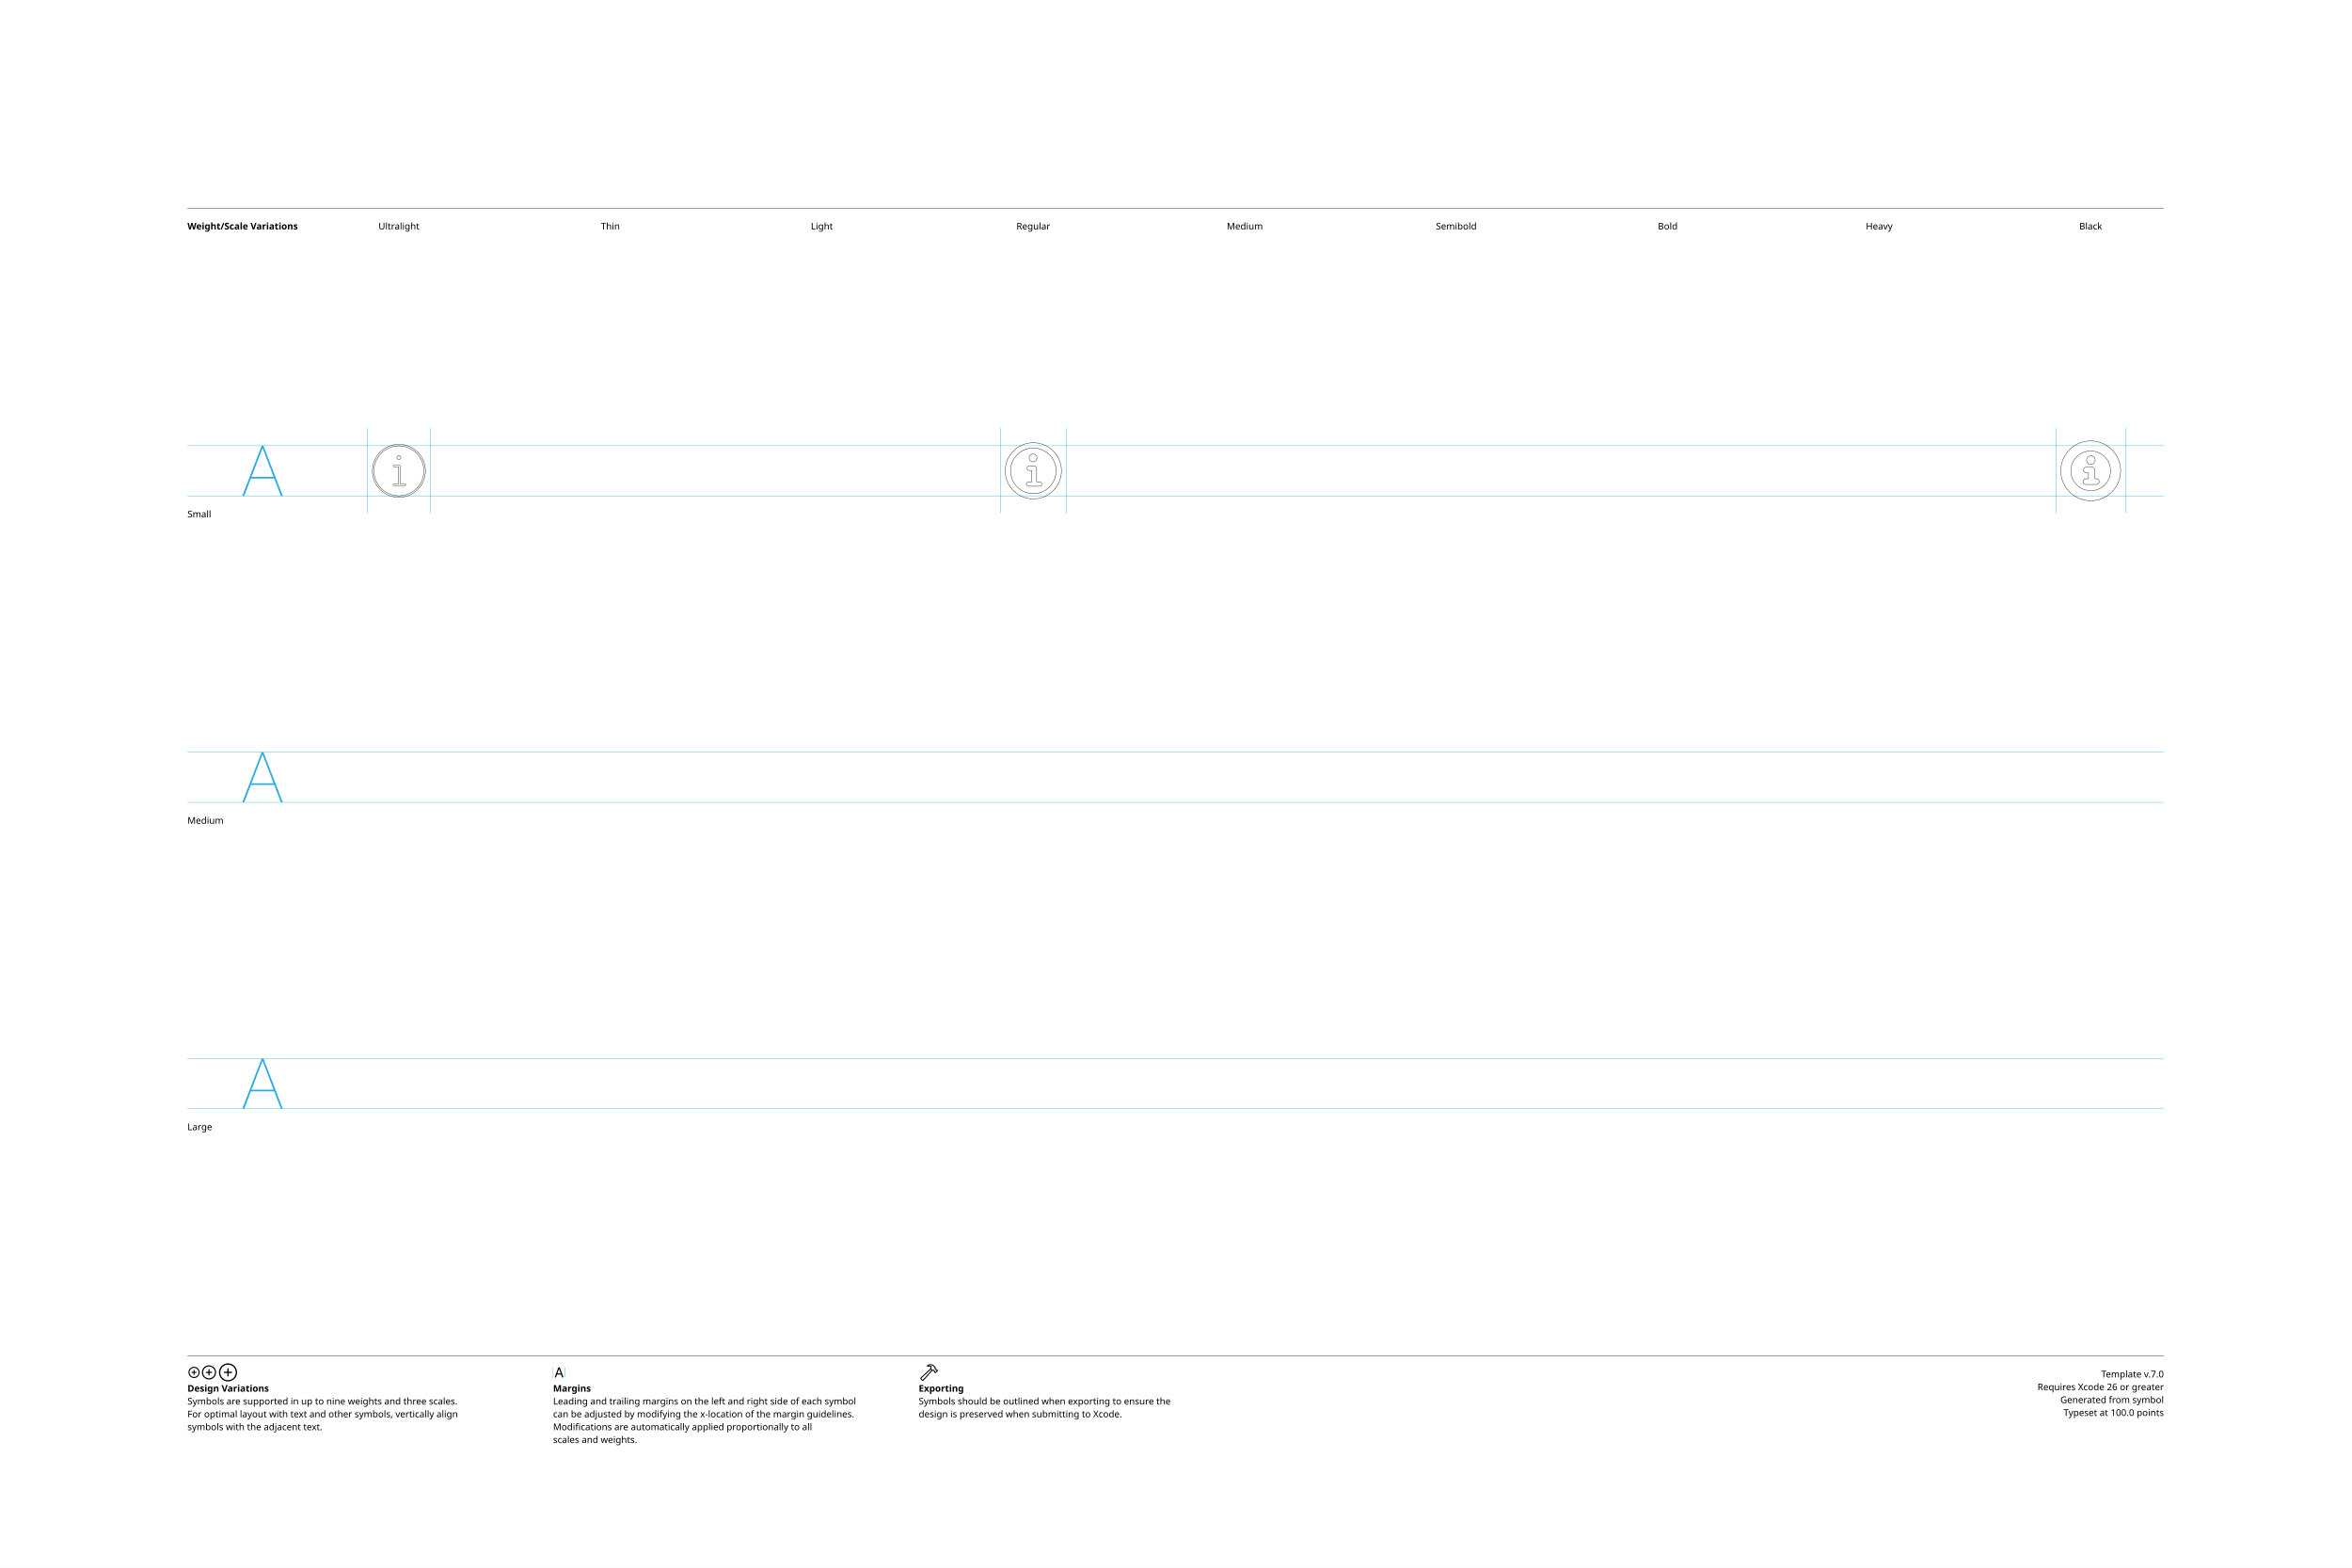
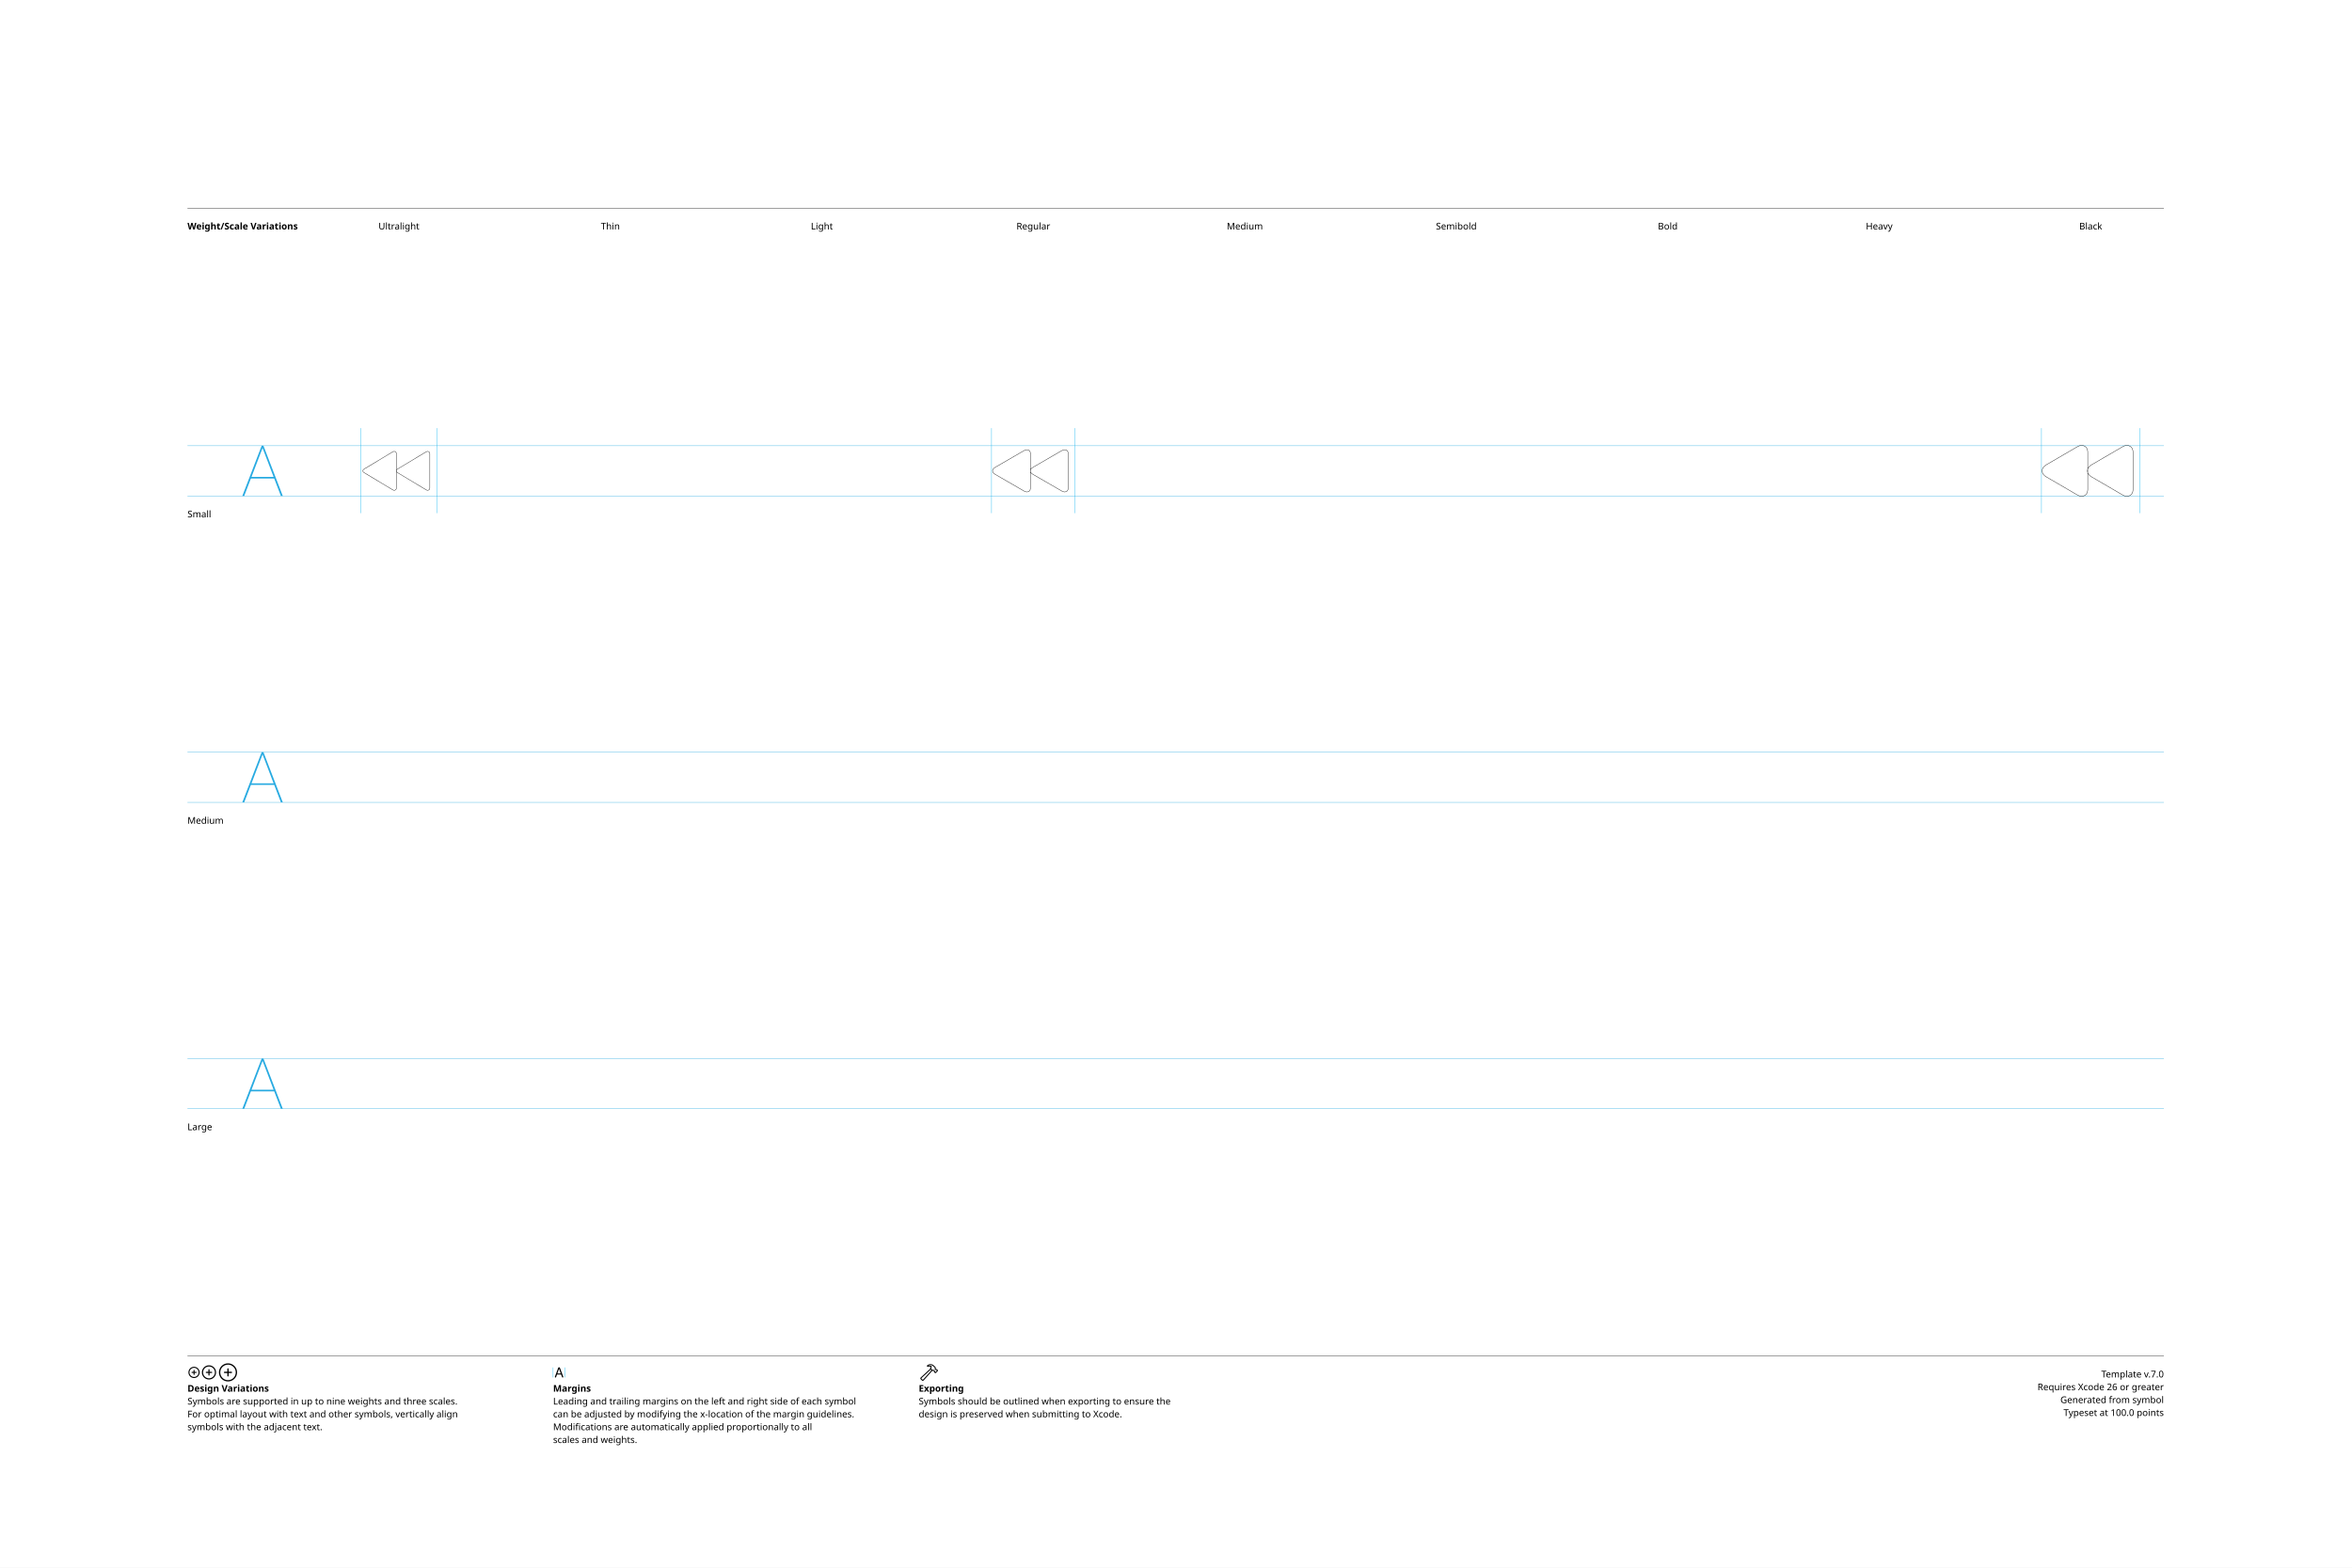
<svg xmlns="http://www.w3.org/2000/svg" version="1.1" viewBox="0 0 3300 2200">
-   <style>.defaults {-sfsymbols-variable-value-mode:draw;-sfsymbols-draw-reverses-motion-groups:true}
+   <style>.defaults {-sfsymbols-wiggle-style:linear;-sfsymbols-wiggle-angle:180;-sfsymbols-variable-value-mode:color;-sfsymbols-draw-reverses-motion-groups:true}

- .monochrome-0 {-sfsymbols-variable-draw:0 1;-sfsymbols-motion-group:1;-sfsymbols-layer-tags:_enclosure.stroke circle info.circle}
- .monochrome-1 {-sfsymbols-motion-group:0;-sfsymbols-always-pulses:true;-sfsymbols-layer-tags:info.circle}
+ .monochrome-0 {-sfsymbols-motion-group:0;-sfsymbols-layer-tags:backward.fill}

- .multicolor-0:systemBlueColor {-sfsymbols-variable-draw:0 1;-sfsymbols-motion-group:1;-sfsymbols-layer-tags:_enclosure.stroke circle info.circle}
- .multicolor-1:systemBlueColor {-sfsymbols-motion-group:0;-sfsymbols-always-pulses:true;-sfsymbols-layer-tags:info.circle}
+ .multicolor-0:tintColor {-sfsymbols-motion-group:0;-sfsymbols-layer-tags:backward.fill}

- .hierarchical-0:secondary {-sfsymbols-variable-draw:0 1;-sfsymbols-motion-group:1;-sfsymbols-layer-tags:_enclosure.stroke circle info.circle}
- .hierarchical-1:primary {-sfsymbols-motion-group:0;-sfsymbols-always-pulses:true;-sfsymbols-layer-tags:info.circle}
+ .hierarchical-0:primary {-sfsymbols-motion-group:0;-sfsymbols-layer-tags:backward.fill}

.SFSymbolsPreviewWireframe {fill:none;opacity:1.0;stroke:black;stroke-width:0.5}
</style>
  <g id="Notes">
    <rect height="2200" id="artboard" style="fill:white;opacity:1" width="3300" x="0" y="0" />
    <line style="fill:none;stroke:black;opacity:1;stroke-width:0.5;" x1="263" x2="3036" y1="292" y2="292" />
    <text style="stroke:none;fill:black;font-family:sans-serif;font-size:13;font-weight:bold;" transform="matrix(1 0 0 1 263 322)">Weight/Scale Variations</text>
    <text style="stroke:none;fill:black;font-family:sans-serif;font-size:13;text-anchor:middle;" transform="matrix(1 0 0 1 559.711 322)">Ultralight</text>
    <text style="stroke:none;fill:black;font-family:sans-serif;font-size:13;text-anchor:middle;" transform="matrix(1 0 0 1 856.422 322)">Thin</text>
    <text style="stroke:none;fill:black;font-family:sans-serif;font-size:13;text-anchor:middle;" transform="matrix(1 0 0 1 1153.13 322)">Light</text>
    <text style="stroke:none;fill:black;font-family:sans-serif;font-size:13;text-anchor:middle;" transform="matrix(1 0 0 1 1449.84 322)">Regular</text>
    <text style="stroke:none;fill:black;font-family:sans-serif;font-size:13;text-anchor:middle;" transform="matrix(1 0 0 1 1746.56 322)">Medium</text>
    <text style="stroke:none;fill:black;font-family:sans-serif;font-size:13;text-anchor:middle;" transform="matrix(1 0 0 1 2043.27 322)">Semibold</text>
    <text style="stroke:none;fill:black;font-family:sans-serif;font-size:13;text-anchor:middle;" transform="matrix(1 0 0 1 2339.98 322)">Bold</text>
    <text style="stroke:none;fill:black;font-family:sans-serif;font-size:13;text-anchor:middle;" transform="matrix(1 0 0 1 2636.69 322)">Heavy</text>
    <text style="stroke:none;fill:black;font-family:sans-serif;font-size:13;text-anchor:middle;" transform="matrix(1 0 0 1 2933.4 322)">Black</text>
    <line style="fill:none;stroke:black;opacity:1;stroke-width:0.5;" x1="263" x2="3036" y1="1903" y2="1903" />
    <g transform="matrix(0.2 0 0 0.2 263 1933)">
      <path d="m46.24 4.15c21.777 0 39.453-17.627 39.453-39.404s-17.676-39.404-39.453-39.404c-21.729 0-39.404 17.627-39.404 39.404s17.676 39.404 39.404 39.404Zm0-7.422c-17.676 0-31.934-14.307-31.934-31.982s14.258-31.982 31.934-31.982 31.982 14.307 31.982 31.982-14.307 31.982-31.982 31.982Zm3.613-17.773v-28.467c0-2.246-1.465-3.76-3.711-3.76-2.148 0-3.613 1.514-3.613 3.76v28.467c0 2.197 1.465 3.711 3.613 3.711 2.246 0 3.711-1.514 3.711-3.711Zm-17.822-10.596h28.418c2.197 0 3.711-1.465 3.711-3.613 0-2.197-1.514-3.711-3.711-3.711h-28.418c-2.246 0-3.76 1.514-3.76 3.711 0 2.148 1.514 3.613 3.76 3.613Z" />
    </g>
    <g transform="matrix(0.2 0 0 0.2 281.506 1933)">
      <path d="m58.545 14.551c27.49 0 49.805-22.314 49.805-49.805s-22.314-49.805-49.805-49.805-49.805 22.314-49.805 49.805 22.314 49.805 49.805 49.805Zm0-8.301c-22.949 0-41.504-18.555-41.504-41.504s18.555-41.504 41.504-41.504 41.504 18.555 41.504 41.504-18.555 41.504-41.504 41.504Zm4.053-23.096v-36.914c0-2.49-1.709-4.199-4.15-4.199-2.393 0-4.053 1.709-4.053 4.199v36.914c0 2.441 1.66 4.15 4.053 4.15 2.441 0 4.15-1.66 4.15-4.15Zm-22.559-14.404h36.963c2.441 0 4.15-1.611 4.15-4.004 0-2.441-1.709-4.15-4.15-4.15h-36.963c-2.49 0-4.15 1.709-4.15 4.15 0 2.393 1.66 4.004 4.15 4.004Z" />
    </g>
    <g transform="matrix(0.2 0 0 0.2 304.924 1933)">
      <path d="m74.853 28.32c35.107 0 63.623-28.467 63.623-63.574s-28.516-63.623-63.623-63.623-63.574 28.516-63.574 63.623 28.467 63.574 63.574 63.574Zm0-9.082c-30.127 0-54.492-24.365-54.492-54.492s24.365-54.492 54.492-54.492 54.492 24.365 54.492 54.492-24.365 54.492-54.492 54.492Zm4.443-30.322v-48.486c0-2.734-1.855-4.639-4.541-4.639-2.588 0-4.443 1.904-4.443 4.639v48.486c0 2.686 1.855 4.59 4.443 4.59 2.686 0 4.541-1.855 4.541-4.59Zm-28.711-19.775h48.486c2.686 0 4.59-1.807 4.59-4.395 0-2.734-1.855-4.59-4.59-4.59h-48.486c-2.734 0-4.59 1.855-4.59 4.59 0 2.588 1.855 4.395 4.59 4.395Z" />
    </g>
    <text style="stroke:none;fill:black;font-family:sans-serif;font-size:13;font-weight:bold;" transform="matrix(1 0 0 1 263 1953)">Design Variations</text>
    <text style="stroke:none;fill:black;font-family:sans-serif;font-size:13;" transform="matrix(1 0 0 1 263 1971)">Symbols are supported in up to nine weights and three scales.</text>
    <text style="stroke:none;fill:black;font-family:sans-serif;font-size:13;" transform="matrix(1 0 0 1 263 1989)">For optimal layout with text and other symbols, vertically align</text>
    <text style="stroke:none;fill:black;font-family:sans-serif;font-size:13;" transform="matrix(1 0 0 1 263 2007)">symbols with the adjacent text.</text>
    <line style="fill:none;stroke:#00AEEF;stroke-width:0.5;opacity:1.0;" x1="776" x2="776" y1="1919" y2="1933" />
    <g transform="matrix(0.2 0 0 0.2 776 1933)">
      <path d="m16.553 0.781c2.588 0 3.857-0.977 4.785-3.711l20.557-57.52h0.244l20.605 57.52c0.928 2.734 2.197 3.711 4.736 3.711 2.588 0 4.248-1.562 4.248-4.004 0-0.83-0.146-1.611-0.537-2.637l-22.9-60.986c-1.123-2.979-3.125-4.492-6.25-4.492-3.027 0-5.078 1.465-6.152 4.443l-22.9 61.084c-0.391 1.025-0.537 1.807-0.537 2.637 0 2.441 1.562 3.955 4.102 3.955Zm10.205-20.947h30.664c2.002 0 3.662-1.66 3.662-3.662 0-2.051-1.66-3.662-3.662-3.662h-30.664c-2.002 0-3.662 1.611-3.662 3.662 0 2.002 1.66 3.662 3.662 3.662Z" />
    </g>
    <line style="fill:none;stroke:#00AEEF;stroke-width:0.5;opacity:1.0;" x1="792.836" x2="792.836" y1="1919" y2="1933" />
    <text style="stroke:none;fill:black;font-family:sans-serif;font-size:13;font-weight:bold;" transform="matrix(1 0 0 1 776 1953)">Margins</text>
    <text style="stroke:none;fill:black;font-family:sans-serif;font-size:13;" transform="matrix(1 0 0 1 776 1971)">Leading and trailing margins on the left and right side of each symbol</text>
    <text style="stroke:none;fill:black;font-family:sans-serif;font-size:13;" transform="matrix(1 0 0 1 776 1989)">can be adjusted by modifying the x-location of the margin guidelines.</text>
    <text style="stroke:none;fill:black;font-family:sans-serif;font-size:13;" transform="matrix(1 0 0 1 776 2007)">Modifications are automatically applied proportionally to all</text>
    <text style="stroke:none;fill:black;font-family:sans-serif;font-size:13;" transform="matrix(1 0 0 1 776 2025)">scales and weights.</text>
    <g transform="matrix(0.2 0 0 0.2 1289 1933)">
      <path d="m14.209 13.135 7.861 7.861c4.297 4.395 9.326 4.102 13.867-1.025l60.693-68.213-4.883-4.883-60.254 67.676c-1.807 1.953-3.467 2.441-5.811 0.098l-5.176-5.127c-2.295-2.295-1.807-3.955 0.195-5.811l67.481-62.158-4.883-4.834-68.066 62.598c-4.98 4.59-5.322 9.473-1.025 13.818Zm44.873-97.461c-2.051 2.002-2.246 4.883-1.074 6.787 1.123 1.807 3.467 3.027 6.592 2.246 5.859-1.66 12.598-2.393 18.896 0.928l-2.686 7.129c-1.611 4.004-0.732 6.885 1.709 9.424l10.254 10.303c2.344 2.393 4.541 2.441 7.08 1.953l4.443-0.732 2.588 2.539-0.195 2.246c-0.098 2.295 0.537 4.297 2.783 6.494l3.369 3.32c2.295 2.295 5.518 2.49 7.812 0.195l12.988-13.037c2.295-2.344 2.148-5.371-0.195-7.666l-3.418-3.418c-2.197-2.197-4.053-3.027-6.348-2.881l-2.344 0.244-2.441-2.441 1.025-4.688c0.635-2.734-0.244-4.98-2.881-7.617l-11.279-11.182c-12.94-12.842-35.596-11.035-46.68-0.146Zm7.08 2.051c8.789-6.396 25.977-5.664 33.691 1.953l12.305 12.207c1.025 1.025 1.221 1.807 0.928 3.32l-1.465 6.641 6.738 6.689 4.395-0.244c1.123-0.049 1.514 0.049 2.344 0.879l2.539 2.49-10.84 10.84-2.49-2.49c-0.83-0.879-0.977-1.221-0.928-2.393l0.293-4.346-6.689-6.738-6.836 1.172c-1.416 0.293-2.051 0.195-3.174-0.879l-8.936-8.887c-1.074-1.025-1.172-1.709-0.488-3.369l4.59-11.475c-6.104-6.348-17.041-7.52-25.586-4.59-0.684 0.244-0.928-0.391-0.391-0.781Z" />
    </g>
    <text style="stroke:none;fill:black;font-family:sans-serif;font-size:13;font-weight:bold;" transform="matrix(1 0 0 1 1289 1953)">Exporting</text>
    <text style="stroke:none;fill:black;font-family:sans-serif;font-size:13;" transform="matrix(1 0 0 1 1289 1971)">Symbols should be outlined when exporting to ensure the</text>
    <text style="stroke:none;fill:black;font-family:sans-serif;font-size:13;" transform="matrix(1 0 0 1 1289 1989)">design is preserved when submitting to Xcode.</text>
    <text id="template-version" style="stroke:none;fill:black;font-family:sans-serif;font-size:13;text-anchor:end;" transform="matrix(1 0 0 1 3036 1933)">Template v.7.0</text>
    <text style="stroke:none;fill:black;font-family:sans-serif;font-size:13;text-anchor:end;" transform="matrix(1 0 0 1 3036 1951)">Requires Xcode 26 or greater</text>
    <text id="descriptive-name" style="stroke:none;fill:black;font-family:sans-serif;font-size:13;text-anchor:end;" transform="matrix(1 0 0 1 3036 1969)">Generated from symbol</text>
    <text style="stroke:none;fill:black;font-family:sans-serif;font-size:13;text-anchor:end;" transform="matrix(1 0 0 1 3036 1987)">Typeset at 100.0 points</text>
    <text style="stroke:none;fill:black;font-family:sans-serif;font-size:13;" transform="matrix(1 0 0 1 263 726)">Small</text>
    <text style="stroke:none;fill:black;font-family:sans-serif;font-size:13;" transform="matrix(1 0 0 1 263 1156)">Medium</text>
    <text style="stroke:none;fill:black;font-family:sans-serif;font-size:13;" transform="matrix(1 0 0 1 263 1586)">Large</text>
  </g>
  <g id="Guides">
    <g id="H-reference" style="fill:#27AAE1;stroke:none;" transform="matrix(1 0 0 1 339 696)">
      <path d="M0.994 0L3.638 0L29.328-67.132L30.03-67.132L30.03-70.459L28.123-70.459ZM11.688-24.48L46.981-24.48L46.231-26.729L12.438-26.729ZM55.12 0L57.764 0L30.638-70.459L29.433-70.459L29.433-67.132Z" />
    </g>
    <line id="Baseline-S" style="fill:none;stroke:#27AAE1;opacity:1;stroke-width:0.5;" x1="263" x2="3036" y1="696" y2="696" />
    <line id="Capline-S" style="fill:none;stroke:#27AAE1;opacity:1;stroke-width:0.5;" x1="263" x2="3036" y1="625.541" y2="625.541" />
    <g id="H-reference" style="fill:#27AAE1;stroke:none;" transform="matrix(1 0 0 1 339 1126)">
      <path d="M0.994 0L3.638 0L29.328-67.132L30.03-67.132L30.03-70.459L28.123-70.459ZM11.688-24.48L46.981-24.48L46.231-26.729L12.438-26.729ZM55.12 0L57.764 0L30.638-70.459L29.433-70.459L29.433-67.132Z" />
    </g>
    <line id="Baseline-M" style="fill:none;stroke:#27AAE1;opacity:1;stroke-width:0.5;" x1="263" x2="3036" y1="1126" y2="1126" />
    <line id="Capline-M" style="fill:none;stroke:#27AAE1;opacity:1;stroke-width:0.5;" x1="263" x2="3036" y1="1055.54" y2="1055.54" />
    <g id="H-reference" style="fill:#27AAE1;stroke:none;" transform="matrix(1 0 0 1 339 1556)">
      <path d="M0.994 0L3.638 0L29.328-67.132L30.03-67.132L30.03-70.459L28.123-70.459ZM11.688-24.48L46.981-24.48L46.231-26.729L12.438-26.729ZM55.12 0L57.764 0L30.638-70.459L29.433-70.459L29.433-67.132Z" />
    </g>
    <line id="Baseline-L" style="fill:none;stroke:#27AAE1;opacity:1;stroke-width:0.5;" x1="263" x2="3036" y1="1556" y2="1556" />
    <line id="Capline-L" style="fill:none;stroke:#27AAE1;opacity:1;stroke-width:0.5;" x1="263" x2="3036" y1="1485.54" y2="1485.54" />
-     <line id="right-margin-Black-S" style="fill:none;stroke:#00AEEF;stroke-width:0.5;opacity:1.0;" x1="2982.23" x2="2982.23" y1="600.785" y2="720.121" />
-     <line id="left-margin-Black-S" style="fill:none;stroke:#00AEEF;stroke-width:0.5;opacity:1.0;" x1="2884.57" x2="2884.57" y1="600.785" y2="720.121" />
-     <line id="right-margin-Regular-S" style="fill:none;stroke:#00AEEF;stroke-width:0.5;opacity:1.0;" x1="1496.11" x2="1496.11" y1="600.785" y2="720.121" />
-     <line id="left-margin-Regular-S" style="fill:none;stroke:#00AEEF;stroke-width:0.5;opacity:1.0;" x1="1403.58" x2="1403.58" y1="600.785" y2="720.121" />
-     <line id="right-margin-Ultralight-S" style="fill:none;stroke:#00AEEF;stroke-width:0.5;opacity:1.0;" x1="603.773" x2="603.773" y1="600.785" y2="720.121" />
-     <line id="left-margin-Ultralight-S" style="fill:none;stroke:#00AEEF;stroke-width:0.5;opacity:1.0;" x1="515.649" x2="515.649" y1="600.785" y2="720.121" />
+     <line id="right-margin-Black-S" style="fill:none;stroke:#00AEEF;stroke-width:0.5;opacity:1.0;" x1="3002.49" x2="3002.49" y1="600.785" y2="720.121" />
+     <line id="left-margin-Black-S" style="fill:none;stroke:#00AEEF;stroke-width:0.5;opacity:1.0;" x1="2864.31" x2="2864.31" y1="600.785" y2="720.121" />
+     <line id="right-margin-Regular-S" style="fill:none;stroke:#00AEEF;stroke-width:0.5;opacity:1.0;" x1="1508.51" x2="1508.51" y1="600.785" y2="720.121" />
+     <line id="left-margin-Regular-S" style="fill:none;stroke:#00AEEF;stroke-width:0.5;opacity:1.0;" x1="1391.18" x2="1391.18" y1="600.785" y2="720.121" />
+     <line id="right-margin-Ultralight-S" style="fill:none;stroke:#00AEEF;stroke-width:0.5;opacity:1.0;" x1="612.838" x2="612.838" y1="600.785" y2="720.121" />
+     <line id="left-margin-Ultralight-S" style="fill:none;stroke:#00AEEF;stroke-width:0.5;opacity:1.0;" x1="506.584" x2="506.584" y1="600.785" y2="720.121" />
  </g>
  <g id="Symbols">
-     <g id="Black-S" transform="matrix(1 0 0 1 2884.57 696)">
-       <path class="monochrome-0 multicolor-0:systemBlueColor hierarchical-0:secondary SFSymbolsPreviewWireframe" d="M48.828 6.738C72.022 6.738 90.82-12.06 90.82-35.254C90.82-58.447 72.022-77.246 48.828-77.246C25.635-77.246 6.836-58.447 6.836-35.254C6.836-12.06 25.635 6.738 48.828 6.738ZM48.828-7.422C33.447-7.422 20.996-19.873 20.996-35.254C20.996-50.635 33.447-63.086 48.828-63.086C64.209-63.086 76.66-50.635 76.66-35.254C76.66-19.873 64.209-7.422 48.828-7.422Z" data-clipstroke-keyframes="0 4 0 0.49909934 1.5010297 0 0.24858454 0.2505148 1.749485 0 0.49588796 0.0032113674 1.996659 0 0.7506426 0.7484567 1.251544 0 1 0.49909934 1.5010297" />
-       <path class="monochrome-1 multicolor-1:systemBlueColor hierarchical-1:primary SFSymbolsPreviewWireframe" d="M42.139-16.113L56.69-16.113C58.984-16.113 60.791-17.725 60.791-20.166C60.791-22.363 58.984-24.121 56.69-24.121L54.785-24.121L54.785-35.254C54.785-38.477 53.223-40.527 50.195-40.527L42.92-40.527C40.576-40.527 38.77-38.721 38.77-36.523C38.77-34.082 40.576-32.471 42.92-32.471L45.703-32.471L45.703-24.121L42.139-24.121C39.844-24.121 38.037-22.363 38.037-20.166C38.037-17.725 39.844-16.113 42.139-16.113ZM49.121-44.287C52.441-44.287 55.176-47.07 55.176-50.293C55.176-53.711 52.441-56.397 49.121-56.397C45.898-56.397 43.066-53.711 43.066-50.293C43.066-47.07 45.898-44.287 49.121-44.287Z" />
+     <g id="Black-S" transform="matrix(1 0 0 1 2864.31 696)">
+       <path class="monochrome-0 multicolor-0:tintColor hierarchical-0:primary SFSymbolsPreviewWireframe" d="M128.418-8.838L128.418-61.67C128.418-67.676 124.512-70.898 119.922-70.898C118.018-70.898 116.016-70.361 114.111-69.238L70.654-43.945C67.041-41.846 64.502-39.258 64.502-35.254C64.502-31.25 67.041-28.662 70.654-26.562L114.111-1.27C116.016-0.146 118.018 0.391 119.922 0.391C124.512 0.391 128.418-2.832 128.418-8.838ZM64.893-8.838L64.893-61.67C64.893-67.676 60.986-70.898 56.397-70.898C54.492-70.898 52.49-70.361 50.586-69.238L7.129-43.945C3.516-41.846 0.977-39.258 0.977-35.254C0.977-31.25 3.516-28.662 7.129-26.562L50.586-1.27C52.49-0.146 54.492 0.391 56.397 0.391C60.986 0.391 64.893-2.832 64.893-8.838Z" />
    </g>
-     <g id="Regular-S" transform="matrix(1 0 0 1 1403.58 696)">
-       <path class="monochrome-0 multicolor-0:systemBlueColor hierarchical-0:secondary SFSymbolsPreviewWireframe" d="M46.24 4.15C68.018 4.15 85.693-13.477 85.693-35.254C85.693-57.031 68.018-74.658 46.24-74.658C24.512-74.658 6.836-57.031 6.836-35.254C6.836-13.477 24.512 4.15 46.24 4.15ZM46.24-3.271C28.564-3.271 14.307-17.578 14.307-35.254C14.307-52.93 28.564-67.236 46.24-67.236C63.916-67.236 78.223-52.93 78.223-35.254C78.223-17.578 63.916-3.271 46.24-3.271Z" data-clipstroke-keyframes="0 4 0 0.49914446 1.5008684 0 0.24828511 0.25085935 1.7491465 0 0.49580374 0.0033407123 1.9966576 0 0.75060123 0.7485432 1.2514638 0 1 0.49914446 1.5008684" />
-       <path class="monochrome-1 multicolor-1:systemBlueColor hierarchical-1:primary SFSymbolsPreviewWireframe" d="M39.648-13.623L55.176-13.623C56.934-13.623 58.35-14.893 58.35-16.699C58.35-18.408 56.934-19.727 55.176-19.727L50.879-19.727L50.879-37.988C50.879-40.381 49.707-41.895 47.51-41.895L40.381-41.895C38.623-41.895 37.256-40.576 37.256-38.916C37.256-37.109 38.623-35.84 40.381-35.84L43.945-35.84L43.945-19.727L39.648-19.727C37.891-19.727 36.475-18.408 36.475-16.699C36.475-14.893 37.891-13.623 39.648-13.623ZM45.85-47.9C48.926-47.9 51.318-50.342 51.318-53.418C51.318-56.494 48.926-58.887 45.85-58.887C42.822-58.887 40.381-56.494 40.381-53.418C40.381-50.342 42.822-47.9 45.85-47.9Z" />
+     <g id="Regular-S" transform="matrix(1 0 0 1 1391.18 696)">
+       <path class="monochrome-0 multicolor-0:tintColor hierarchical-0:primary SFSymbolsPreviewWireframe" d="M107.568-11.328L107.568-59.18C107.568-63.037 105.371-64.893 102.686-64.893C101.514-64.893 100.244-64.551 99.023-63.867L58.838-40.625C55.566-38.721 54.395-37.353 54.395-35.254C54.395-33.154 55.566-31.787 58.838-29.883L99.023-6.641C100.244-5.957 101.514-5.615 102.686-5.615C105.371-5.615 107.568-7.471 107.568-11.328ZM54.59-11.328L54.59-59.18C54.59-63.037 52.393-64.893 49.707-64.893C48.535-64.893 47.266-64.551 46.045-63.867L5.859-40.625C2.637-38.721 1.416-37.353 1.416-35.254C1.416-33.154 2.637-31.787 5.859-29.883L46.045-6.641C47.266-5.957 48.535-5.615 49.707-5.615C52.393-5.615 54.59-7.471 54.59-11.328Z" />
    </g>
-     <g id="Ultralight-S" transform="matrix(1 0 0 1 515.649 696)">
-       <path class="monochrome-0 multicolor-0:systemBlueColor hierarchical-0:secondary SFSymbolsPreviewWireframe" d="M44.061 1.971C64.612 1.971 81.289-14.703 81.289-35.254C81.289-55.805 64.612-72.478 44.061-72.478C23.513-72.478 6.836-55.805 6.836-35.254C6.836-14.703 23.513 1.971 44.061 1.971ZM44.061-0.274C24.705-0.274 9.039-15.898 9.039-35.254C9.039-54.61 24.705-70.233 44.061-70.233C63.416-70.233 79.04-54.61 79.04-35.254C79.04-15.898 63.416-0.274 44.061-0.274Z" data-clipstroke-keyframes="0 4 0 0.49911258 1.5011578 0 0.24859153 0.25052106 1.7495481 0 0.49577427 0.0033383023 1.9966562 0 0.75064886 0.74846375 1.2516088 0 1 0.49911258 1.5011578" />
-       <path class="monochrome-1 multicolor-1:systemBlueColor hierarchical-1:primary SFSymbolsPreviewWireframe" d="M36.969-14.713L52.769-14.713C53.437-14.713 53.899-15.21 53.899-15.836C53.899-16.41 53.437-16.957 52.769-16.957L45.975-16.957L45.975-41.894C45.975-42.515 45.529-43.075 44.831-43.075L37.157-43.075C36.489-43.075 36.03-42.529 36.03-41.913C36.03-41.333 36.489-40.789 37.157-40.789L43.764-40.789L43.764-16.957L36.969-16.957C36.256-16.957 35.839-16.41 35.839-15.836C35.839-15.21 36.256-14.713 36.969-14.713ZM44.033-51.17C45.566-51.17 46.868-52.34 46.868-53.872C46.868-55.404 45.566-56.707 44.033-56.707C42.504-56.707 41.198-55.404 41.198-53.872C41.198-52.34 42.504-51.17 44.033-51.17Z" />
+     <g id="Ultralight-S" transform="matrix(1 0 0 1 506.584 696)">
+       <path class="monochrome-0 multicolor-0:tintColor hierarchical-0:primary SFSymbolsPreviewWireframe" d="M96.488-11.328L96.488-59.18C96.488-61.539 94.972-62.531 93.422-62.531C92.75-62.531 92.07-62.326 91.485-62.005L51.345-37.9C50.072-37.131 49.4-36.445 49.4-35.254C49.4-34.062 50.072-33.377 51.345-32.607L91.485-8.502C92.07-8.182 92.75-7.977 93.422-7.977C94.972-7.977 96.488-8.969 96.488-11.328ZM49.595-11.328L49.595-59.18C49.595-61.539 48.079-62.531 46.483-62.531C45.856-62.531 45.177-62.326 44.592-62.005L4.452-37.9C3.182-37.131 2.506-36.445 2.506-35.254C2.506-34.062 3.182-33.377 4.452-32.607L44.592-8.502C45.177-8.182 45.856-7.977 46.483-7.977C48.079-7.977 49.595-8.969 49.595-11.328Z" />
    </g>
  </g>
</svg>
